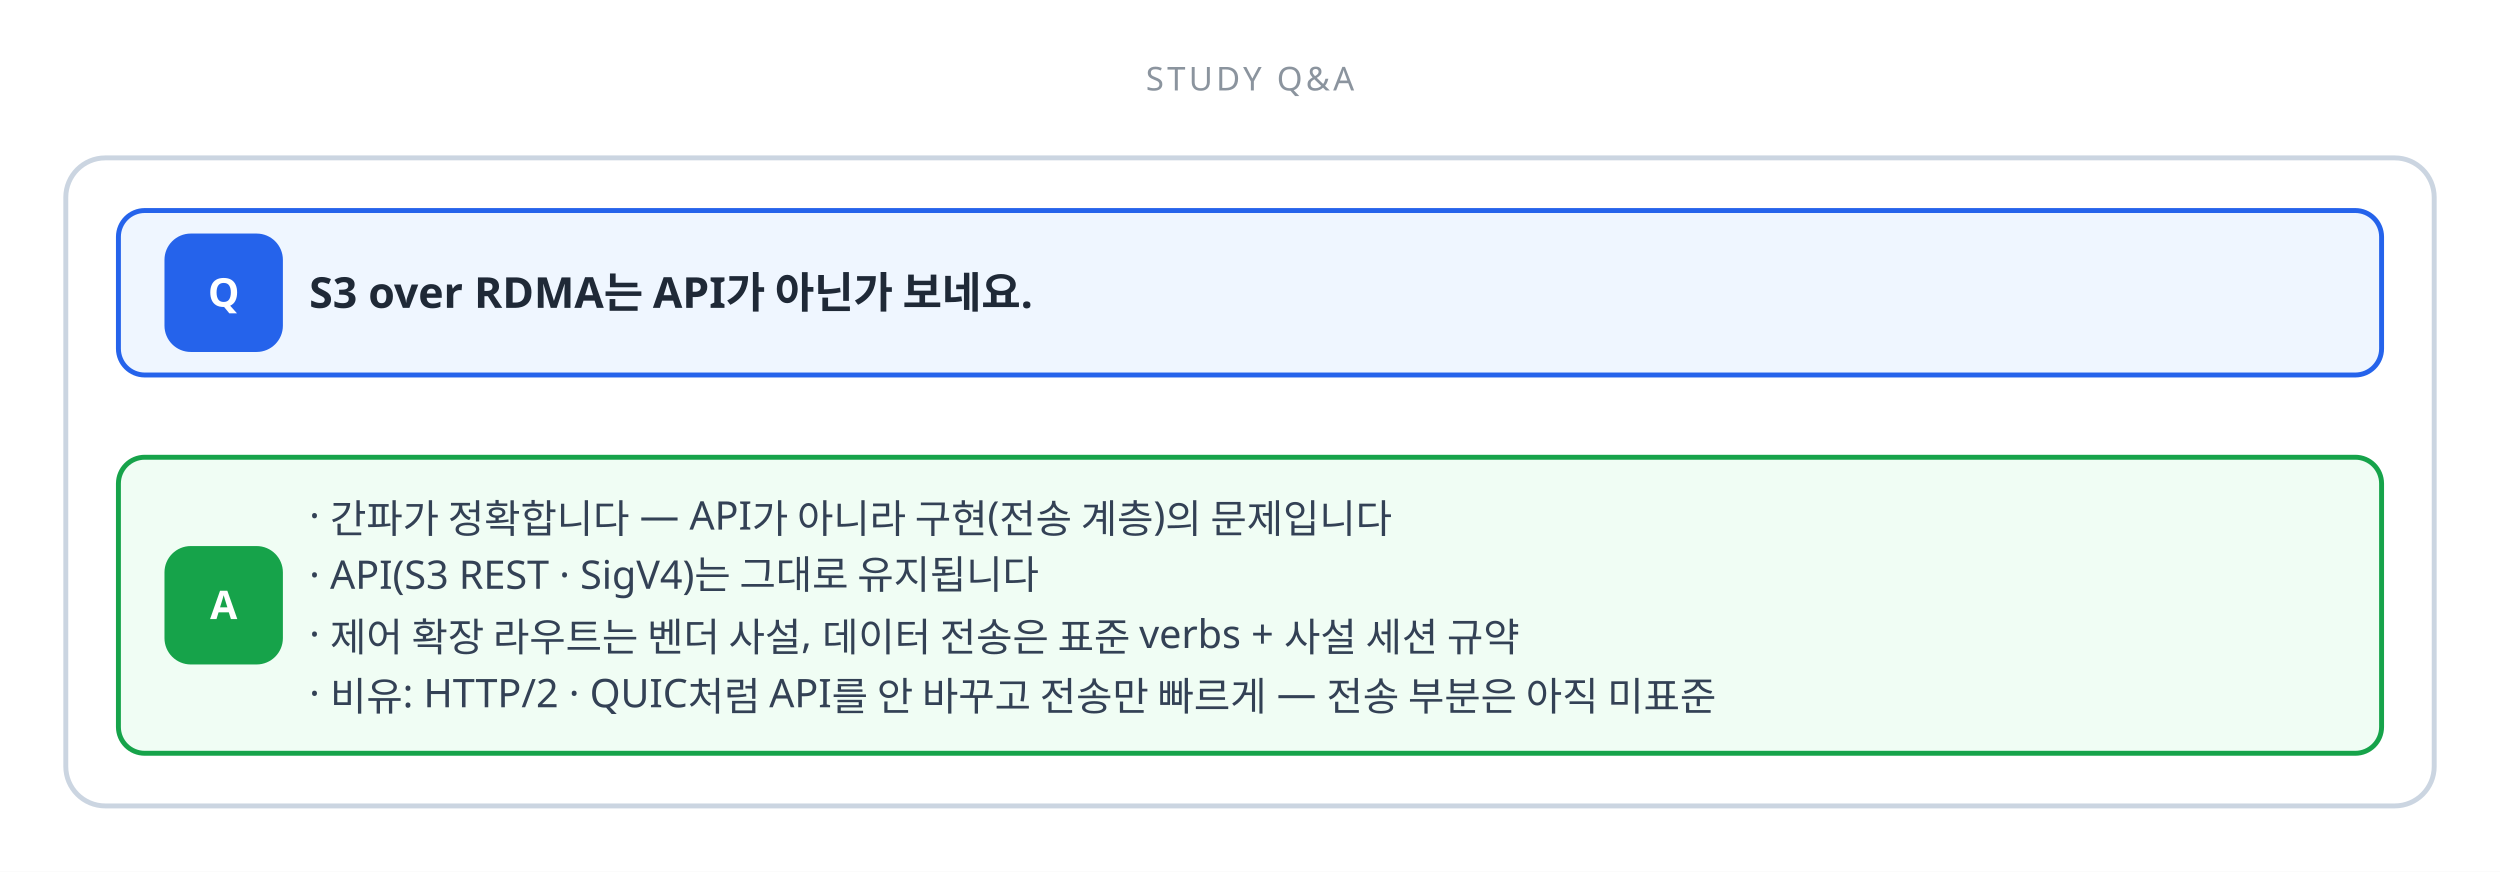
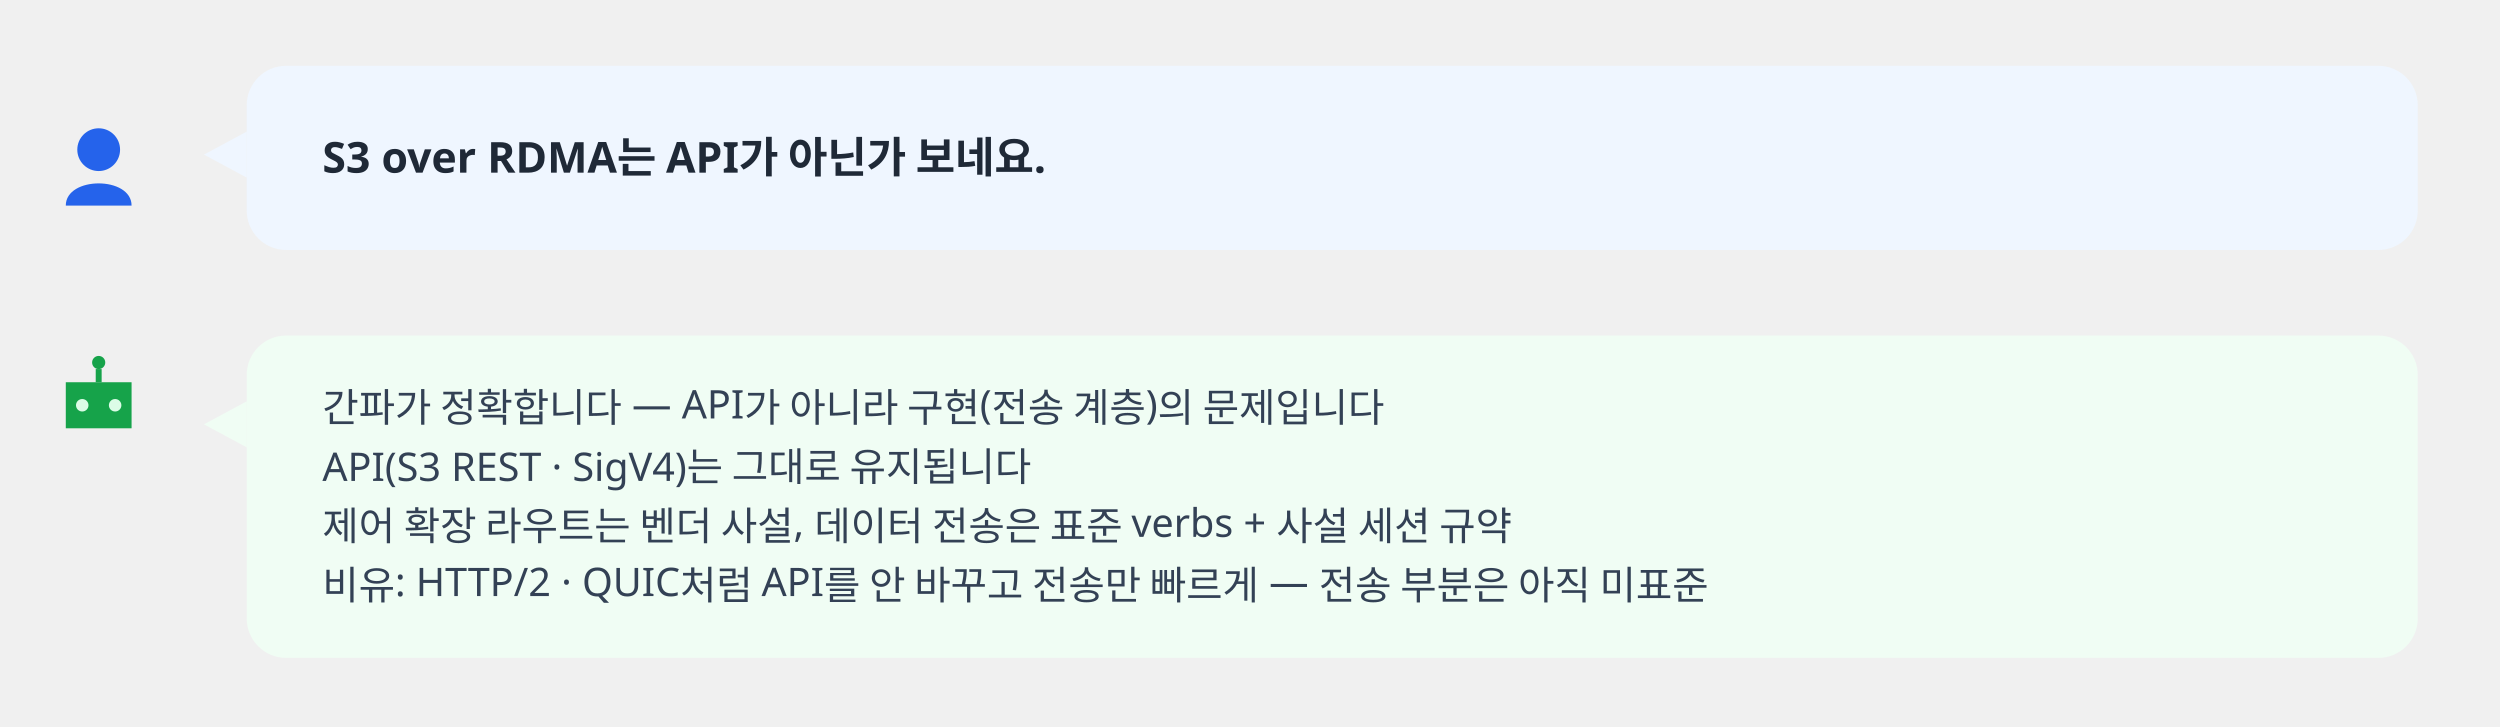
- <svg xmlns="http://www.w3.org/2000/svg" viewBox="0 0 760 265" width="760" role="img" aria-label="스터디 Q&amp;A 카드 — 질문: S3 over RDMA는 API가 아닌가 보네요. 답변: API가 아니라 구현(전송 계층)의 문제이며, S3 REST와 SigV4 API는 그대로 유지되고 제어 확장 라우트는 벤더 사설, 데이터 전송은 표준 verbs에 사설 세션 규약을 얹은 형태다. 비유하자면 HTTP/2나 QUIC처럼 API를 바꾸지 않고 전송만 빠르게 하는 것이고, 그 전송 부분은 아직 미표준이다.">
-   <style>
- text{font-family:'Noto Sans KR', 'Apple SD Gothic Neo', 'Malgun Gothic', system-ui, sans-serif;}
- .q-block{fill:#eff6ff;stroke:#2563eb;stroke-width:1.5;}
- .a-block{fill:#f0fdf4;stroke:#16a34a;stroke-width:1.5;}
- .q-text{fill:#1f2937;}
- .a-text{fill:#334155;}
- </style>
-   <rect x="0" y="0" width="760" height="265" fill="#ffffff" />
-   <text x="380" y="27.5" text-anchor="middle" font-size="10" fill="#8b949e" letter-spacing="1">STUDY Q&amp;A</text>
-   <rect x="20" y="48" width="720" height="197" rx="12" fill="#ffffff" stroke="#cbd5e1" stroke-width="1.5" />
-   <rect x="36" y="64" width="688" height="50" rx="8" class="q-block" />
-   <rect x="50" y="71" width="36" height="36" rx="8" fill="#2563eb" />
-   <text x="68" y="93.2" text-anchor="middle" font-size="12" font-weight="700" fill="#ffffff">Q</text>
-   <g class="q-text">
-     <text x="94" y="93.6" font-size="13" font-weight="700">S3 over RDMA는 API가 아닌가 보네요.</text>
-   </g>
-   <rect x="36" y="139" width="688" height="90" rx="8" class="a-block" />
-   <rect x="50" y="166" width="36" height="36" rx="8" fill="#16a34a" />
-   <text x="68" y="188.2" text-anchor="middle" font-size="12" font-weight="700" fill="#ffffff">A</text>
-   <g class="a-text">
-     <text x="94" y="161" font-size="12">· 간파가 정확합니다 — API가 아니라 구현(전송 계층)의 문제입니다</text>
-     <text x="94" y="179" font-size="12">· API(S3 REST · SigV4)는 그대로 유지됩니다</text>
-     <text x="94" y="197" font-size="12">· 제어 확장 라우트는 벤더 사설, 데이터 전송은 표준 verbs + 사설 세션 규약</text>
-     <text x="94" y="215" font-size="12">· 비유: HTTP/2 · QUIC처럼 API를 안 바꾸고 전송만 빠르게 — 전송 부분은 아직 미표준</text>
-   </g>
+ <svg xmlns="http://www.w3.org/2000/svg" viewBox="0 0 760 221" width="760" role="img" aria-label="질문: S3 over RDMA는 API가 아닌가 보네요. 답변: API가 아니라 구현(전송 계층)의 문제다.">
+   <style>text{font-family:'Noto Sans KR','Apple SD Gothic Neo','Malgun Gothic',system-ui,sans-serif}</style>
+   <circle cx="30" cy="45.5" r="6.5" fill="#2563eb" />
+   <path d="M20 62.5 C20 53.5, 40 53.5, 40 62.5 Z" fill="#2563eb" />
+   <rect x="75" y="20" width="660" height="56" rx="12" fill="#eff6ff" />
+   <path d="M75 40.0 L62 47.0 L75 54.0 Z" fill="#eff6ff" />
+   <text x="98" y="52.5" font-size="13" font-weight="600" fill="#1f2937">S3 over RDMA는 API가 아닌가 보네요.</text>
+   <circle cx="30" cy="110.2" r="2" fill="#16a34a" />
+   <line x1="30" y1="112.2" x2="30" y2="116.2" stroke="#16a34a" stroke-width="1.8" />
+   <path d="M20 116.2 L40 116.2 L40 130.2 L20 130.2 Z" fill="#16a34a" />
+   <circle cx="25" cy="123.2" r="1.9" fill="#dcfce7" />
+   <circle cx="35" cy="123.2" r="1.9" fill="#dcfce7" />
+   <rect x="75" y="102" width="660" height="98" rx="12" fill="#f0fdf4" />
+   <path d="M75 122.0 L62 129.0 L75 136.0 Z" fill="#f0fdf4" />
+   <text x="98" y="128.2" font-size="12" fill="#334155">간파가 정확합니다 — API가 아니라 구현(전송 계층)의 문제입니다</text>
+   <text x="98" y="146.2" font-size="12" fill="#334155">API(S3 REST · SigV4)는 그대로 유지됩니다</text>
+   <text x="98" y="164.2" font-size="12" fill="#334155">제어 확장 라우트는 벤더 사설, 데이터 전송은 표준 verbs + 사설 세션 규약</text>
+   <text x="98" y="182.2" font-size="12" fill="#334155">비유: HTTP/2 · QUIC처럼 API를 안 바꾸고 전송만 빠르게 — 전송 부분은 아직 미표준</text>
</svg>
